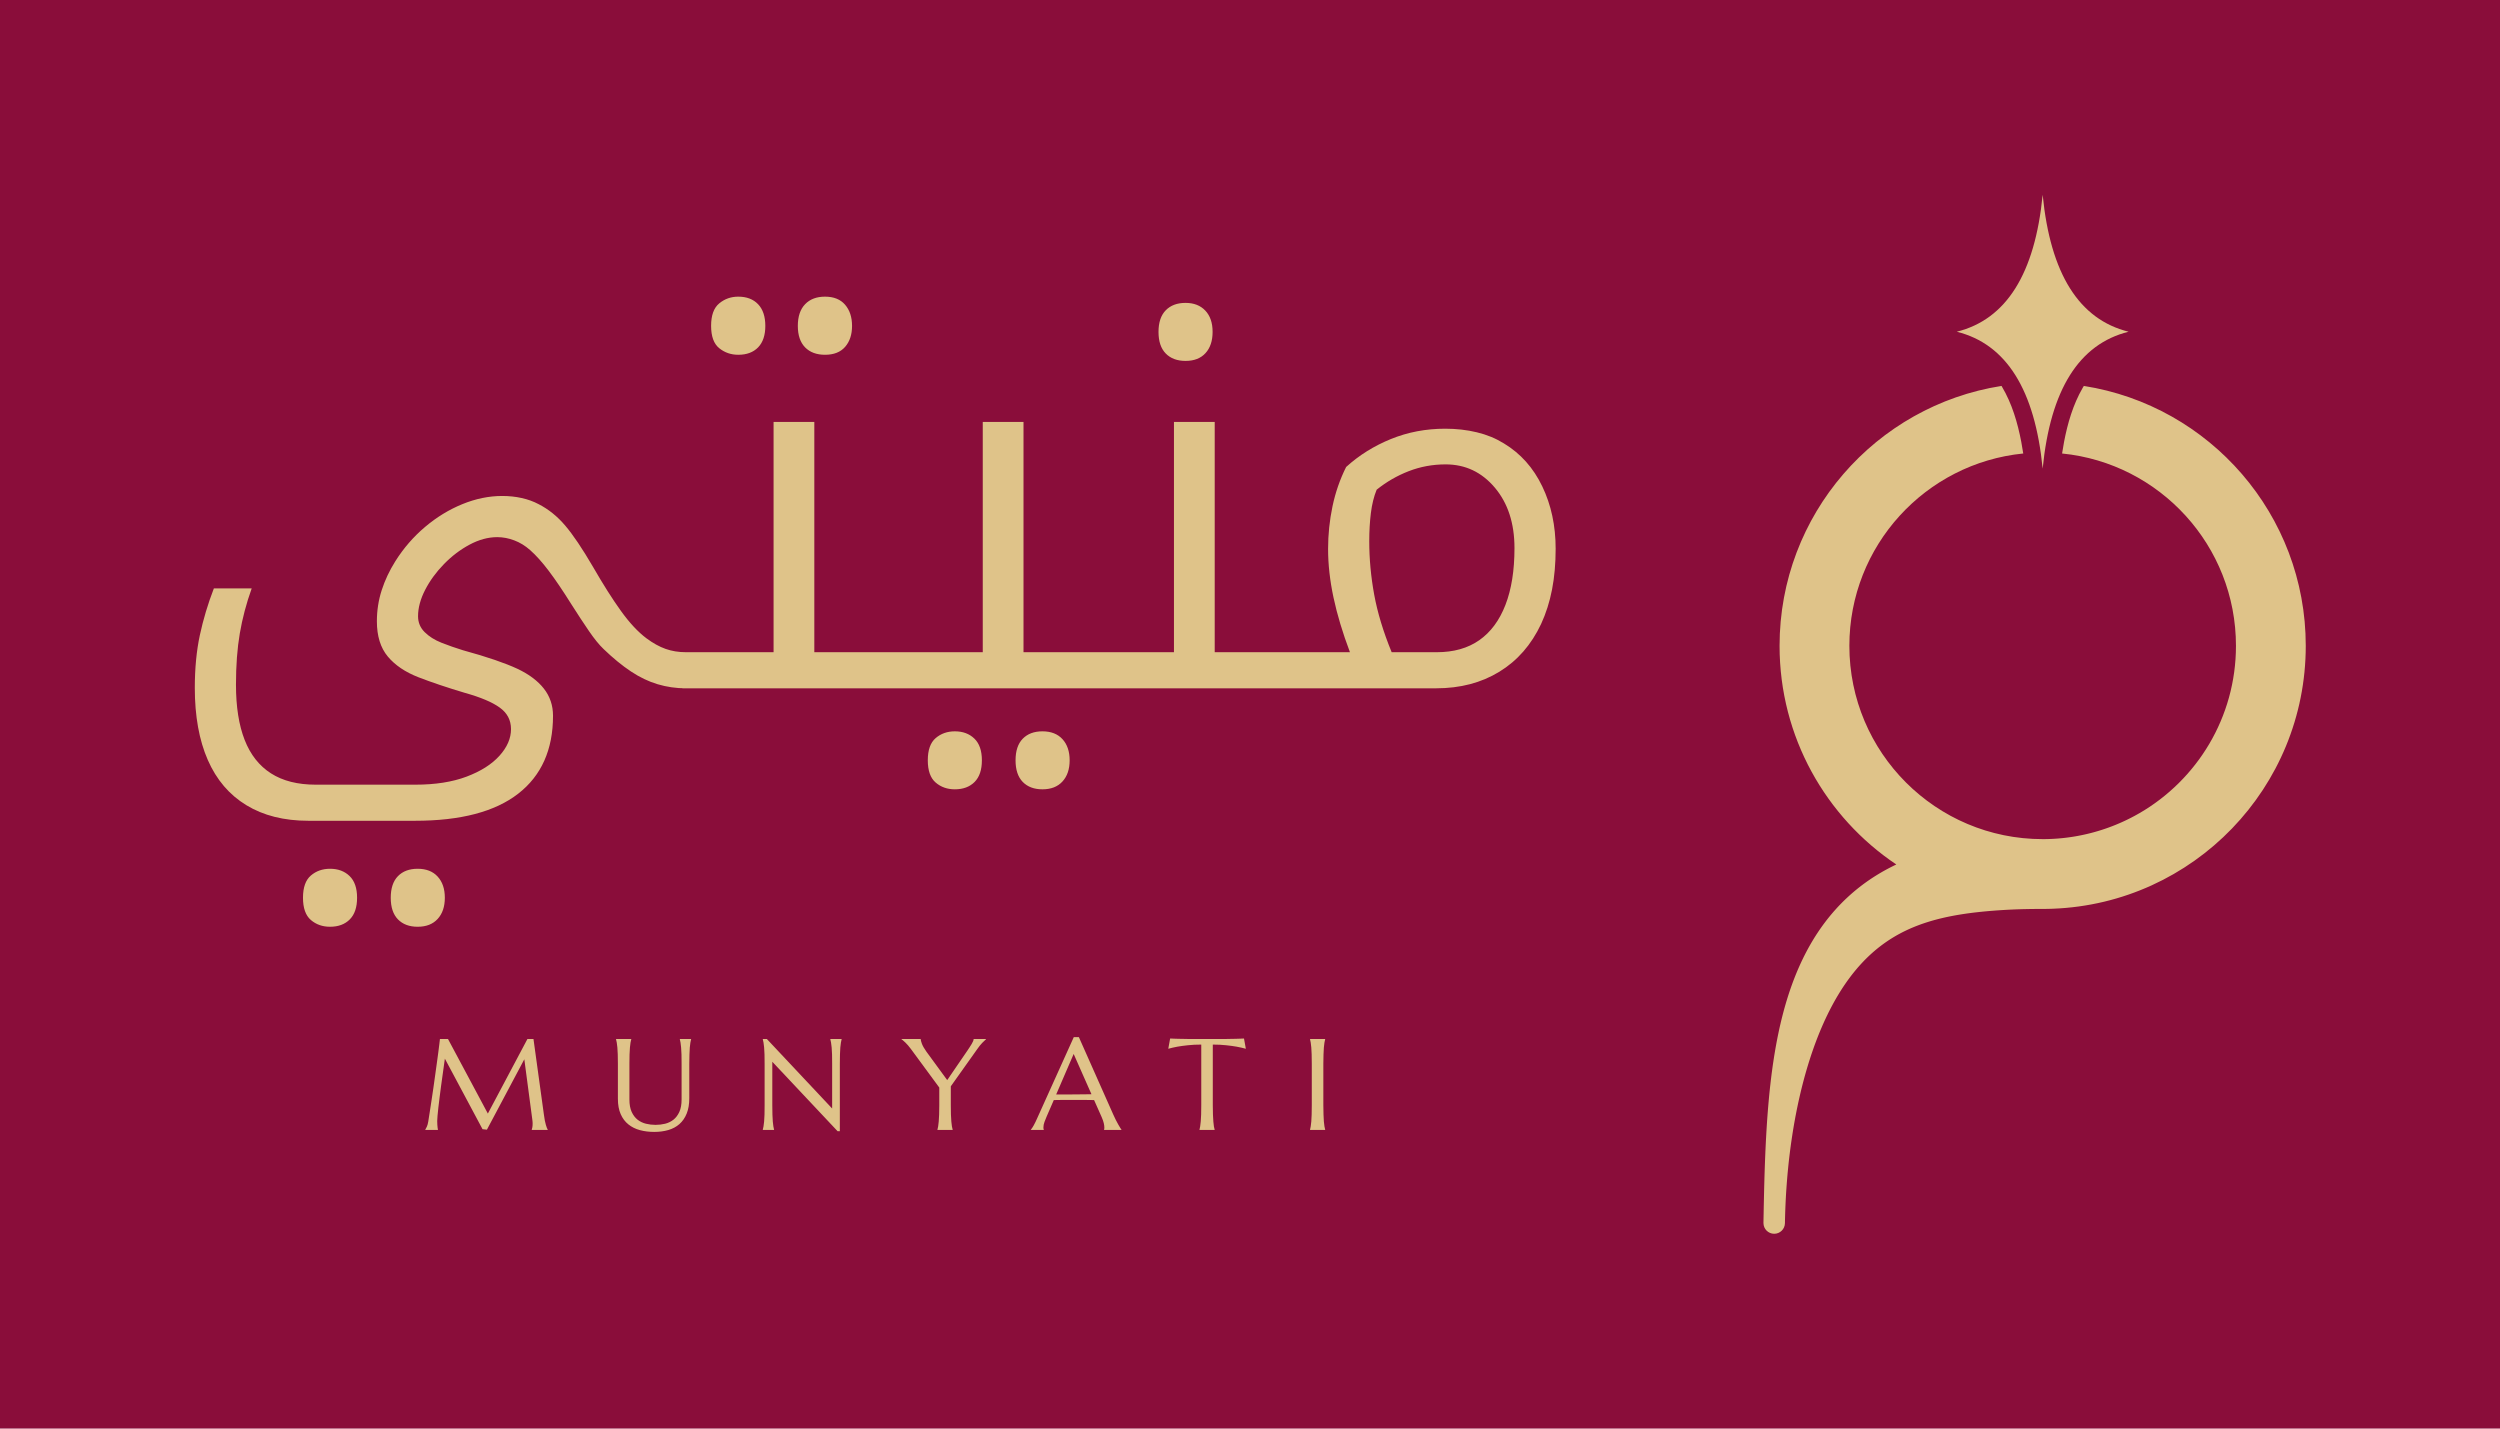
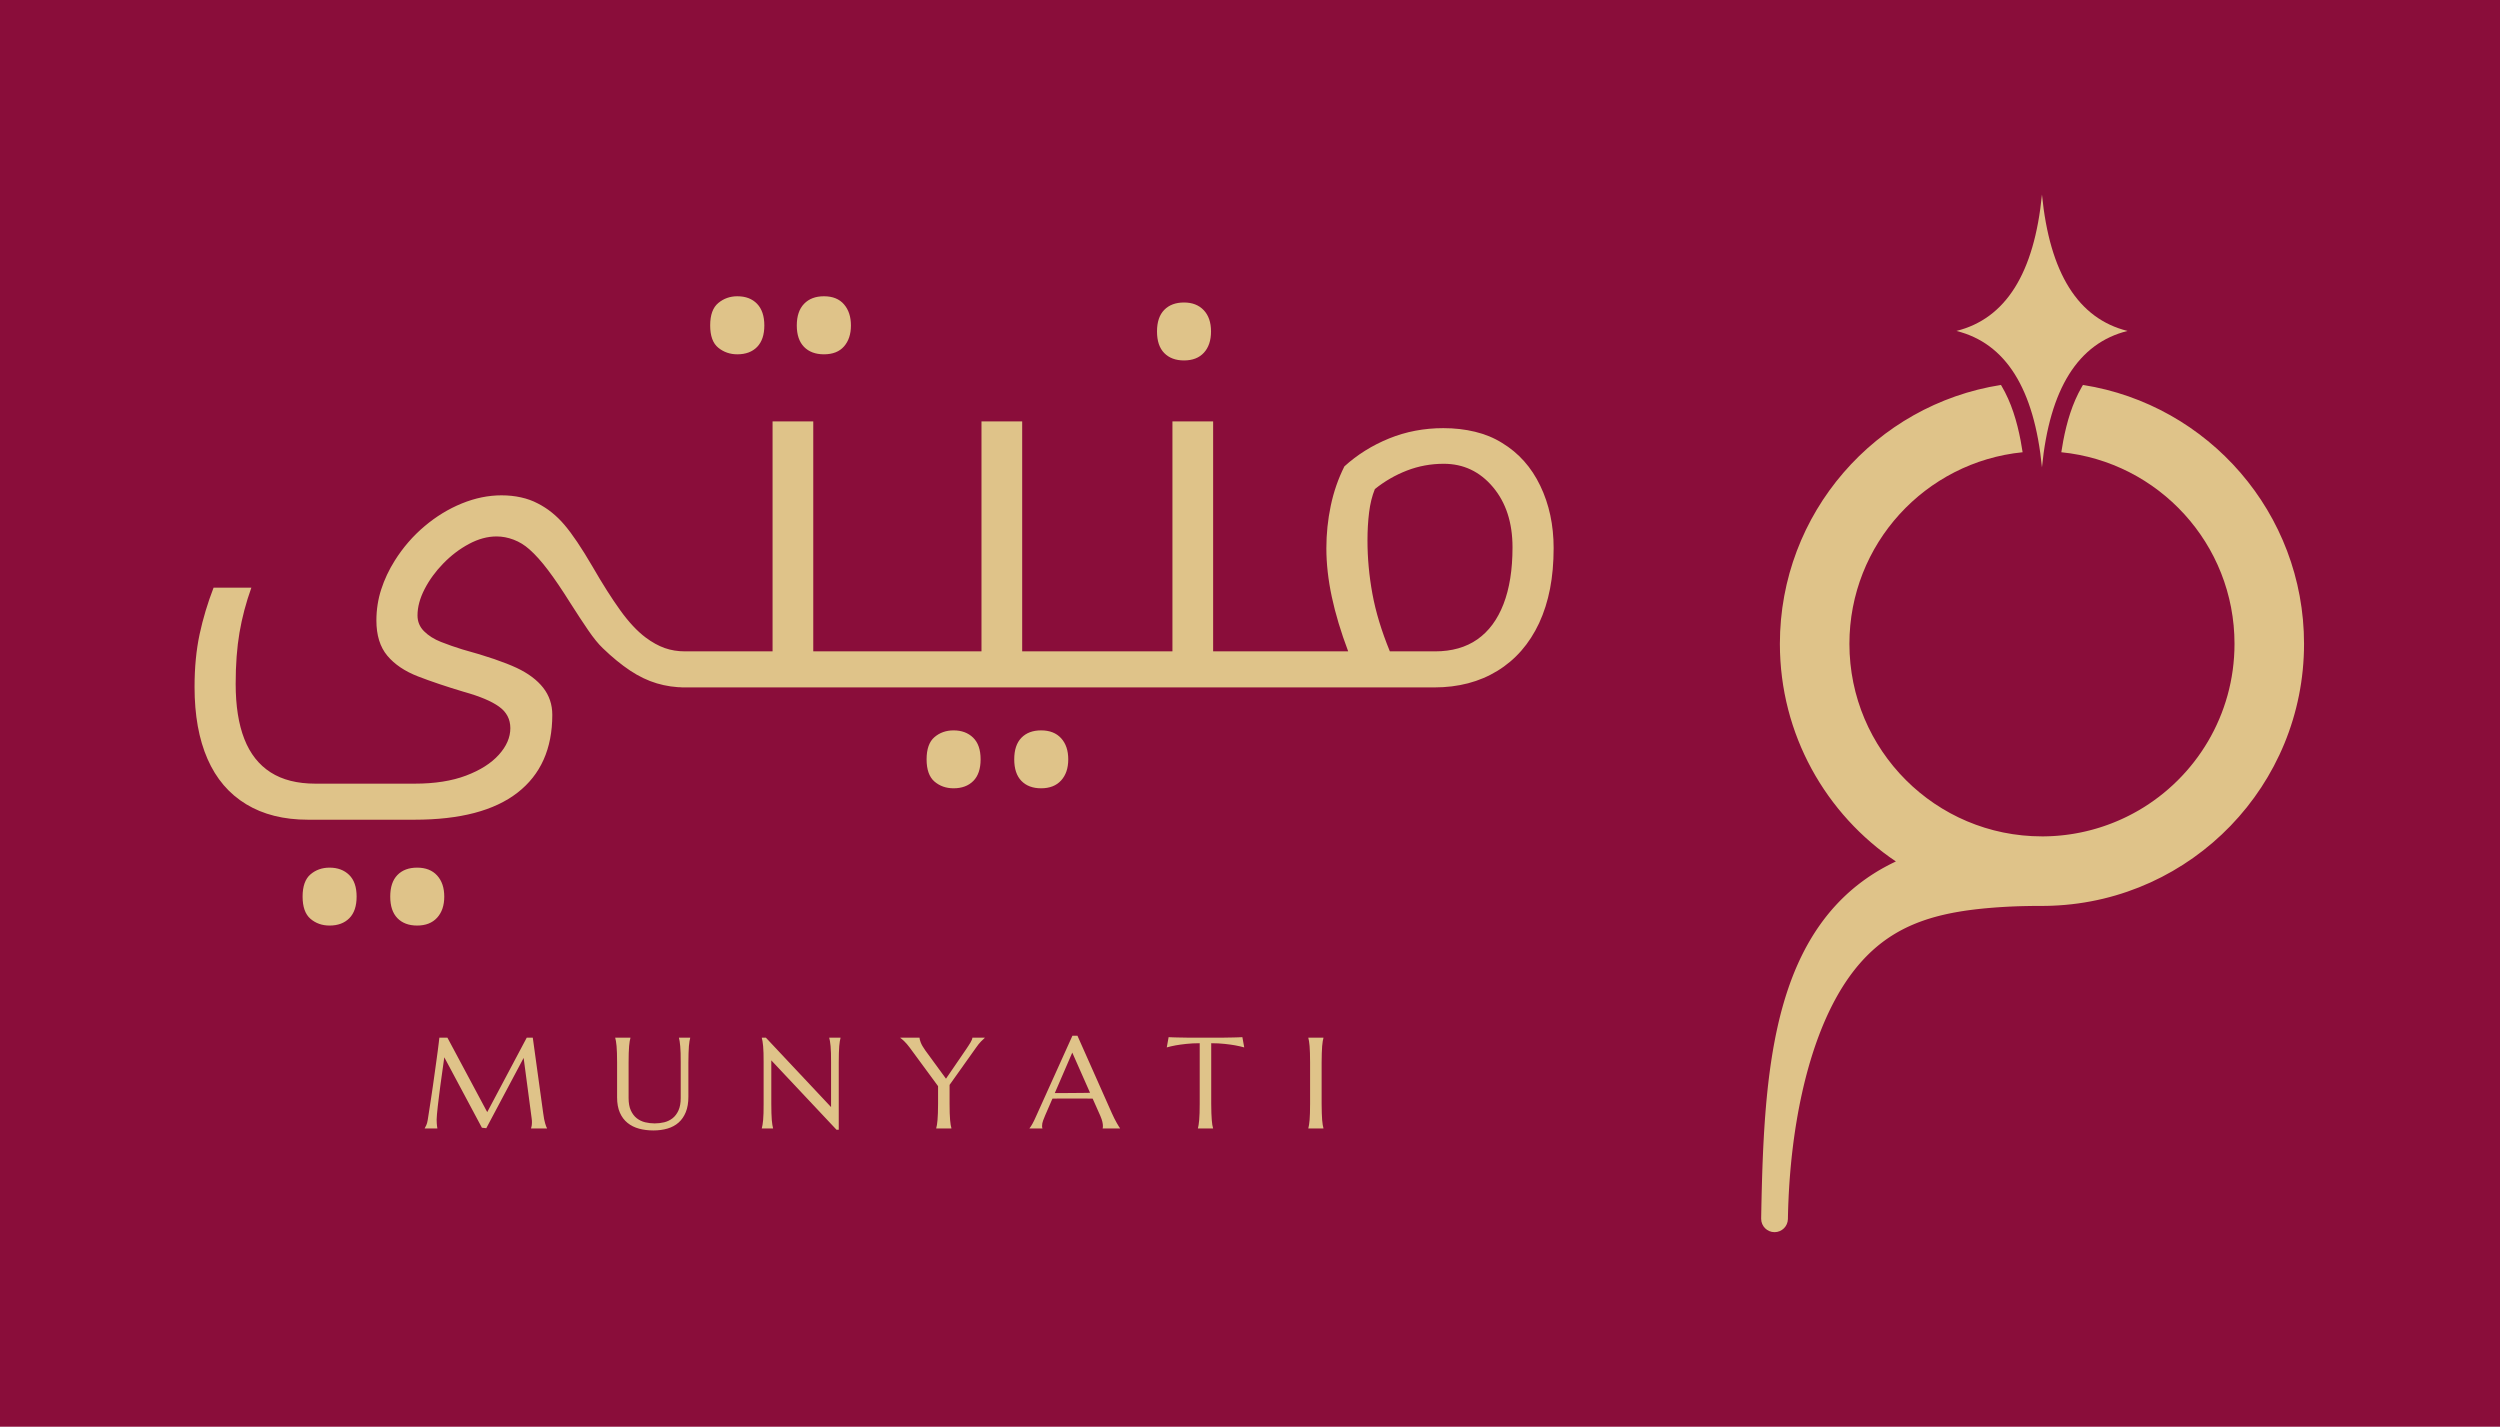
- <svg xmlns="http://www.w3.org/2000/svg" viewBox="0 0 770 440" width="770" height="440">
+ <svg xmlns="http://www.w3.org/2000/svg" viewBox="0 0 771 440" width="771" height="440">
  <rect width="100%" height="100%" fill="#8A0D3A" />
-   <path fill="#DFC389" transform="translate(393.48 10.80) scale(0.41344)" d="M766,455c0,105.702 -83.673,191.861 -188.396,195.855l-0.084,0.005l-0.206,0.006c-0.978,0.036 -1.957,0.065 -2.938,0.086l-0.276,0.008h-0.1c-0.214,0.004 -0.427,0.008 -0.641,0.012l-0.279,0.008h-0.251c-0.057,0.001 -0.114,0.002 -0.171,0.002l-0.268,0.008h-0.389c-0.139,0.001 -0.279,0.003 -0.418,0.004l-0.213,0.006h-3.49l-1.05,0.01h-1.05l-1.05,0.01l-1.04,0.01l-1.05,0.01l-1.04,0.01l-1.03,0.02l-1.04,0.02l-2.06,0.04l-1.02,0.02l-1.03,0.02l-1.02,0.03l-1.01,0.03l-1.02,0.03l-1.01,0.03l-1,0.04l-1.01,0.04l-2,0.08l-0.99,0.05l-1,0.04l-0.99,0.05l-0.98,0.06l-0.98,0.05l-1.96,0.12l-1.94,0.12l-0.97,0.07l-0.96,0.06l-1.92,0.14l-0.95,0.07l-0.95,0.08l-0.95,0.07l-0.95,0.08l-0.94,0.08l-0.93,0.08l-0.94,0.09l-0.93,0.08l-0.93,0.09l-0.92,0.09l-0.92,0.1l-0.92,0.09l-2.73,0.3l-0.9,0.1l-2.7,0.33l-0.89,0.12l-0.88,0.11l-0.89,0.12l-0.88,0.12l-0.87,0.13l-0.88,0.13l-0.87,0.13l-0.86,0.13l-0.87,0.14l-0.86,0.13l-0.85,0.15l-0.86,0.14l-0.85,0.15l-0.84,0.15l-0.85,0.15l-0.84,0.16l-0.83,0.16l-0.84,0.16l-0.83,0.17l-0.82,0.16l-0.83,0.18l-0.82,0.17l-0.81,0.18l-0.82,0.18l-0.8,0.19l-0.81,0.19l-1.6,0.38l-1.6,0.4l-0.79,0.21l-0.78,0.21l-0.79,0.21l-1.56,0.44l-0.77,0.22l-1.54,0.46l-0.77,0.24l-1.52,0.48l-0.76,0.25l-1.5,0.5l-0.75,0.26l-0.74,0.26l-0.75,0.27l-0.74,0.27l-0.73,0.28l-0.74,0.28l-0.73,0.28l-0.73,0.29l-0.72,0.29l-0.73,0.3l-1.44,0.6l-0.71,0.31l-0.71,0.32l-0.72,0.32l-0.7,0.32l-0.71,0.33l-0.7,0.34l-0.71,0.34l-0.7,0.34l-0.69,0.35l-0.7,0.35l-0.69,0.36l-2.07,1.11l-0.68,0.38l-0.69,0.39l-0.68,0.39l-0.68,0.4l-0.67,0.4l-0.68,0.41l-0.67,0.41l-0.68,0.43l-0.67,0.42l-0.66,0.43l-0.67,0.44l-0.67,0.45l-0.66,0.45l-1.32,0.92l-0.66,0.47l-1.32,0.96l-0.65,0.49l-0.65,0.5l-0.66,0.5l-0.65,0.51l-0.65,0.52l-0.64,0.53l-0.65,0.53l-0.65,0.54l-1.28,1.1l-0.65,0.57l-0.64,0.57l-0.63,0.58l-0.64,0.58l-0.64,0.6l-0.63,0.6l-0.64,0.61l-1.26,1.24l-1.26,1.28l-0.63,0.66l-0.62,0.66l-0.63,0.67l-0.62,0.68l-0.63,0.69l-0.62,0.69l-1.24,1.42l-0.61,0.73l-0.62,0.73l-0.61,0.74l-0.62,0.76l-0.61,0.76l-0.61,0.77l-0.61,0.78l-0.6,0.79l-0.61,0.81l-0.6,0.81l-0.61,0.82l-0.6,0.83l-0.6,0.84l-0.59,0.85l-1.2,1.74l-0.59,0.88l-0.59,0.89l-0.59,0.91l-0.58,0.91l-0.59,0.93l-0.58,0.93l-0.58,0.95l-0.58,0.96l-0.58,0.97l-0.58,0.98l-0.57,0.99l-0.57,1l-1.14,2.04l-1.12,2.08l-0.56,1.06l-0.56,1.07l-0.55,1.08l-0.56,1.1l-0.55,1.1l-0.54,1.12l-0.55,1.13l-0.54,1.14l-0.54,1.15l-0.54,1.16l-0.53,1.18l-1.06,2.38l-0.52,1.22l-0.53,1.22l-0.52,1.24l-0.51,1.24l-0.52,1.26l-0.51,1.28l-0.5,1.28l-0.51,1.3l-0.5,1.31l-0.49,1.32l-0.5,1.33l-0.49,1.35l-0.48,1.36l-0.48,1.37l-0.96,2.78l-0.47,1.41l-0.47,1.43l-0.46,1.43l-0.46,1.45l-0.46,1.46l-0.9,2.96l-0.44,1.5l-0.44,1.51l-0.44,1.53l-0.43,1.54l-0.43,1.55l-0.84,3.14l-0.41,1.59l-0.41,1.61l-0.41,1.62l-0.4,1.63l-0.39,1.64l-0.39,1.66l-0.38,1.67l-0.38,1.68l-0.38,1.7l-0.37,1.71l-0.72,3.46l-0.36,1.75l-0.34,1.77l-0.35,1.78l-0.33,1.79l-0.66,3.62l-0.32,1.84l-0.31,1.84l-0.31,1.86l-0.3,1.88l-0.29,1.89l-0.29,1.9l-0.28,1.91l-0.28,1.93l-0.27,1.94l-0.26,1.96l-0.26,1.97l-0.24,1.99l-0.25,1.99l-0.46,4.04l-0.22,2.04l-0.21,2.06l-0.2,2.07l-0.2,2.08l-0.19,2.1l-0.18,2.11l-0.17,2.12l-0.16,2.14l-0.16,2.15l-0.15,2.17l-0.14,2.18l-0.13,2.2l-0.12,2.21l-0.11,2.22l-0.1,2.24l-0.1,2.25l-0.08,2.27l-0.08,2.28l-0.06,2.29l-0.06,2.31l-0.04,2.33l-0.001,-0c-0.075,4.354 -3.627,7.86 -7.999,7.86c-4.418,0 -8,-3.582 -8,-8c0,-0.047 0,-0.093 0.001,-0.14l-0.001,-0l0.04,-2.36l0.04,-2.35l0.05,-2.33l0.04,-2.32l0.04,-2.31l0.05,-2.3l0.05,-2.28l0.05,-2.27l0.1,-4.5l0.05,-2.23l0.06,-2.21l0.12,-4.4l0.06,-2.17l0.07,-2.17l0.07,-2.15l0.07,-2.14l0.07,-2.13l0.16,-4.22l0.08,-2.09l0.09,-2.08l0.08,-2.06l0.1,-2.06l0.09,-2.04l0.1,-2.03l0.1,-2.02l0.22,-4l0.11,-1.98l0.12,-1.97l0.12,-1.96l0.12,-1.95l0.26,-3.86l0.28,-3.82l0.15,-1.89l0.14,-1.88l0.16,-1.87l0.32,-3.7l0.34,-3.66l0.17,-1.81l0.18,-1.81l0.19,-1.79l0.19,-1.78l0.2,-1.77l0.2,-1.76l0.2,-1.75l0.21,-1.74l0.21,-1.73l0.22,-1.72l0.46,-3.4l0.23,-1.69l0.24,-1.68l0.5,-3.32l0.25,-1.65l0.26,-1.63l0.27,-1.63l0.27,-1.62l0.56,-3.2l0.29,-1.59l0.29,-1.58l0.6,-3.12l0.31,-1.55l0.32,-1.54l0.32,-1.53l0.32,-1.52l0.33,-1.51l0.34,-1.5l0.35,-1.49l0.34,-1.49l0.36,-1.47l0.36,-1.46l0.37,-1.46l0.37,-1.45l0.76,-2.86l0.39,-1.42l0.39,-1.41l0.41,-1.4l0.4,-1.39l0.42,-1.39l0.84,-2.74l0.43,-1.35l0.44,-1.35l0.44,-1.34l0.45,-1.33l0.92,-2.64l0.94,-2.6l0.48,-1.29l0.49,-1.28l0.49,-1.27l0.5,-1.26l0.5,-1.25l0.51,-1.25l0.52,-1.24l0.52,-1.23l0.53,-1.22l0.54,-1.21l0.54,-1.2l0.55,-1.2l0.55,-1.18l0.56,-1.18l1.14,-2.34l0.58,-1.15l0.59,-1.15l0.59,-1.14l0.6,-1.13l0.6,-1.12l0.61,-1.11l0.62,-1.11l0.62,-1.09l0.63,-1.09l1.28,-2.16l1.3,-2.12l0.67,-1.05l0.66,-1.04l0.68,-1.03l1.36,-2.04l0.69,-1l0.7,-1l0.71,-1l0.71,-0.98l0.71,-0.97l0.73,-0.97l0.73,-0.96l0.73,-0.95l0.74,-0.94l0.75,-0.94l0.75,-0.92l0.76,-0.92l0.77,-0.91l1.54,-1.8l1.58,-1.76l0.79,-0.87l0.8,-0.86l0.8,-0.85l0.81,-0.84l0.82,-0.84l0.82,-0.83l0.83,-0.82l0.83,-0.81l0.84,-0.8l0.85,-0.79l0.84,-0.79l0.86,-0.78l0.86,-0.77l0.86,-0.76l0.87,-0.75l0.88,-0.75l0.88,-0.74l0.88,-0.73l0.89,-0.72l0.89,-0.71l1.8,-1.4l0.91,-0.69l0.91,-0.68l0.92,-0.67l0.92,-0.66l0.93,-0.66l0.93,-0.65l0.93,-0.63l0.94,-0.64l0.94,-0.62l1.9,-1.22l0.96,-0.6l0.95,-0.59l0.97,-0.59l0.96,-0.57l0.97,-0.57l0.97,-0.56l0.98,-0.55l1.96,-1.08l0.99,-0.53l0.99,-0.52l0.99,-0.51l1,-0.51l1,-0.5l1,-0.49l1.252,-0.595c-52.444,-35.174 -86.962,-95.003 -86.962,-162.895c0,-97.817 71.656,-178.899 165.34,-193.616c0.109,0.18 0.217,0.36 0.324,0.54c7.472,12.563 11.685,26.894 14.406,41.17c0.546,2.864 1.029,5.74 1.457,8.623c-72.733,7.259 -129.527,68.638 -129.527,143.282c0,79.529 64.471,144 144,144c0.372,0 0.744,-0.001 1.116,-0.004l0.144,-0.006h0.455c0.147,-0.002 0.293,-0.004 0.44,-0.006l0.105,-0.004l0.165,0c0.05,-0.001 0.099,-0.002 0.149,-0.003l0.187,-0.007l0.209,0c0.035,-0.001 0.07,-0.001 0.105,-0.002l0.196,-0.008l0.158,0c0.078,-0.002 0.155,-0.004 0.232,-0.006l0.36,-0.014l0.177,0c0.093,-0.003 0.186,-0.005 0.279,-0.008l0.294,-0.012l0.26,-0.01l2,-0.08l0.139,-0.005c0.055,-0.003 0.11,-0.005 0.165,-0.008l0.206,-0.016l0.455,-0.018c0.024,-0.001 0.047,-0.003 0.071,-0.004l0.223,-0.018l0.25,-0.01l0.25,-0.02l0.25,-0.01l0.5,-0.04l0.25,-0.01l0.25,-0.02l0.26,-0.02l0.5,-0.04l0.25,-0.01l0.75,-0.06l0.25,-0.03l1,-0.08l0.25,-0.03l0.5,-0.04l0.25,-0.03l0.25,-0.02l0.25,-0.03l0.25,-0.02l0.5,-0.06l0.25,-0.02l0.75,-0.09l0.25,-0.02l1.25,-0.15l0.25,-0.04l0.75,-0.09l0.24,-0.03l0.25,-0.04l0.25,-0.03l0.25,-0.04l0.25,-0.03l0.25,-0.04l0.25,-0.03l0.25,-0.04l0.25,-0.03l0.24,-0.04l0.75,-0.12l0.25,-0.03l0.25,-0.04l0.24,-0.04l1,-0.16l0.24,-0.05l0.75,-0.12l0.25,-0.05l0.24,-0.04l0.25,-0.05l0.25,-0.04l0.24,-0.05l0.25,-0.04l0.25,-0.05l0.25,-0.04l0.24,-0.05l0.5,-0.1l0.24,-0.04l0.5,-0.1l0.24,-0.05l0.5,-0.1l0.24,-0.05l0.25,-0.05l0.24,-0.05l0.25,-0.06l0.25,-0.05l0.24,-0.05l0.25,-0.06l0.24,-0.05l0.25,-0.05l0.24,-0.06l0.25,-0.05l0.24,-0.06l0.25,-0.05l0.24,-0.06l0.25,-0.06l0.24,-0.05l0.25,-0.06l0.24,-0.06l0.25,-0.06l0.48,-0.12l0.25,-0.06l0.24,-0.06l0.25,-0.06l0.48,-0.12l0.25,-0.06l0.24,-0.06l0.24,-0.07l0.25,-0.06l0.24,-0.06l0.24,-0.07l0.25,-0.06l0.24,-0.07l0.24,-0.06l0.25,-0.07l0.24,-0.06l0.48,-0.14l0.24,-0.06l0.25,-0.07l1.2,-0.35l0.25,-0.07l0.96,-0.28l0.24,-0.08l0.48,-0.14l0.24,-0.08l0.48,-0.14l0.24,-0.08l0.24,-0.07l0.48,-0.16l0.24,-0.07l0.72,-0.24l0.24,-0.07l0.23,-0.08l1.2,-0.4l0.23,-0.08l0.24,-0.09l0.48,-0.16l0.23,-0.08l0.24,-0.09l0.48,-0.16l0.23,-0.09l0.24,-0.08l0.23,-0.09l0.24,-0.08l0.24,-0.09l0.23,-0.09l0.24,-0.08l0.23,-0.09l0.48,-0.18l0.23,-0.09l0.24,-0.09l0.23,-0.08l0.23,-0.09l0.24,-0.09l0.23,-0.1l0.24,-0.09l0.23,-0.09l0.24,-0.09l0.46,-0.18l0.24,-0.1l0.23,-0.09l0.23,-0.1l0.24,-0.09l0.23,-0.09l0.46,-0.2l0.24,-0.09l0.23,-0.1l0.23,-0.09l0.46,-0.2l0.24,-0.1l0.23,-0.1l0.23,-0.09l1.15,-0.5l0.23,-0.11l0.92,-0.4l0.23,-0.11l0.23,-0.1l0.23,-0.11l0.22,-0.1l0.23,-0.1l0.46,-0.22l0.23,-0.1l0.22,-0.11l0.23,-0.1l0.46,-0.22l0.22,-0.11l0.23,-0.11l0.23,-0.1l0.22,-0.11l0.46,-0.22l0.22,-0.11l0.23,-0.11l0.22,-0.12l0.23,-0.11l0.22,-0.11l0.23,-0.11l0.22,-0.11l0.23,-0.12l0.22,-0.11l0.22,-0.12l0.23,-0.11l0.22,-0.11l0.23,-0.12l0.22,-0.11l0.44,-0.24l0.23,-0.11l0.66,-0.36l0.23,-0.11l1.98,-1.08l0.22,-0.13l0.44,-0.24l0.22,-0.13l0.44,-0.24l0.22,-0.13l0.21,-0.12l0.22,-0.13l0.23,-0.13l0.013,0.022c43.029,-24.902 71.977,-71.431 71.977,-124.722c0,-74.644 -56.794,-136.023 -129.527,-143.282c0.428,-2.884 0.912,-5.759 1.457,-8.623c2.653,-13.921 6.726,-27.868 13.842,-40.208c0.291,-0.504 0.587,-1.005 0.889,-1.502c93.683,14.718 165.339,95.799 165.339,193.616zM570,119c5.76,58.82 27.093,92.82 64,102c-36.907,9.18 -58.24,43.18 -64,102c-5.76,-58.82 -27.093,-92.82 -64,-102c36.907,-9.18 58.24,-43.18 64,-102z" />
+   <path fill="#DFC389" transform="translate(394.69 10.93) scale(0.41237)" d="M766,455c0,105.702 -83.673,191.861 -188.396,195.855l-0.084,0.005l-0.206,0.006c-0.978,0.036 -1.957,0.065 -2.938,0.086l-0.276,0.008h-0.1c-0.214,0.004 -0.427,0.008 -0.641,0.012l-0.279,0.008h-0.251c-0.057,0.001 -0.114,0.002 -0.171,0.002l-0.268,0.008h-0.389c-0.139,0.001 -0.279,0.003 -0.418,0.004l-0.213,0.006h-3.49l-1.05,0.01h-1.05l-1.05,0.01l-1.04,0.01l-1.05,0.01l-1.04,0.01l-1.03,0.02l-1.04,0.02l-2.06,0.04l-1.02,0.02l-1.03,0.02l-1.02,0.03l-1.01,0.03l-1.02,0.03l-1.01,0.03l-1,0.04l-1.01,0.04l-2,0.08l-0.99,0.05l-1,0.04l-0.99,0.05l-0.98,0.06l-0.98,0.05l-1.96,0.12l-1.94,0.12l-0.97,0.07l-0.96,0.06l-1.92,0.14l-0.95,0.08l-0.95,0.07l-1.9,0.16l-0.94,0.08l-0.93,0.08l-0.94,0.09l-0.93,0.08l-0.92,0.09l-0.93,0.1l-0.92,0.09l-0.92,0.1l-2.73,0.3l-2.7,0.33l-0.89,0.11l-1.78,0.24l-1.76,0.24l-0.88,0.13l-0.87,0.13l-0.87,0.14l-0.87,0.13l-1.72,0.28l-0.85,0.15l-0.85,0.14l-0.85,0.15l-0.85,0.16l-0.84,0.15l-0.84,0.16l-0.83,0.17l-0.84,0.16l-0.83,0.17l-0.82,0.17l-1.64,0.36l-0.81,0.18l-0.82,0.19l-0.8,0.19l-0.81,0.19l-0.8,0.19l-0.8,0.2l-0.79,0.21l-0.8,0.2l-0.78,0.21l-0.79,0.22l-0.78,0.21l-0.78,0.22l-0.78,0.23l-0.77,0.22l-0.77,0.24l-0.76,0.23l-0.77,0.24l-0.76,0.24l-0.75,0.25l-0.76,0.25l-0.75,0.26l-0.74,0.26l-0.75,0.26l-2.22,0.81l-0.73,0.28l-1.46,0.58l-1.44,0.58l-0.72,0.31l-0.72,0.3l-0.71,0.31l-0.72,0.32l-0.7,0.32l-0.71,0.32l-0.71,0.33l-0.7,0.33l-0.7,0.34l-0.69,0.34l-0.7,0.35l-0.69,0.36l-0.69,0.35l-0.69,0.37l-0.68,0.37l-0.69,0.37l-1.36,0.76l-0.67,0.39l-0.68,0.4l-0.67,0.4l-1.34,0.82l-0.67,0.42l-0.66,0.42l-0.67,0.43l-1.32,0.88l-0.66,0.45l-0.65,0.45l-0.66,0.46l-1.3,0.94l-0.66,0.48l-0.64,0.49l-0.65,0.49l-0.65,0.5l-1.28,1.02l-0.64,0.52l-0.64,0.53l-1.28,1.08l-0.63,0.55l-0.64,0.56l-0.63,0.56l-1.89,1.74l-0.63,0.6l-0.62,0.61l-0.63,0.61l-0.62,0.62l-0.62,0.63l-0.63,0.63l-0.61,0.65l-0.62,0.65l-0.62,0.67l-0.61,0.67l-0.62,0.68l-0.61,0.69l-1.22,1.4l-1.22,1.44l-0.6,0.74l-0.61,0.74l-1.2,1.52l-0.6,0.77l-0.6,0.78l-0.59,0.79l-0.6,0.81l-0.59,0.81l-0.59,0.82l-0.59,0.83l-0.59,0.84l-0.58,0.85l-0.59,0.87l-0.58,0.87l-0.58,0.88l-0.58,0.89l-0.58,0.91l-0.57,0.91l-0.58,0.93l-0.57,0.93l-0.57,0.95l-0.57,0.96l-0.56,0.96l-0.56,0.98l-0.56,0.99l-0.56,1l-0.56,1.02l-0.55,1.02l-0.56,1.03l-0.54,1.05l-0.55,1.06l-0.55,1.07l-0.54,1.08l-0.54,1.09l-0.54,1.1l-1.06,2.24l-0.53,1.14l-0.53,1.15l-0.52,1.16l-1.04,2.36l-0.51,1.2l-0.52,1.21l-0.5,1.22l-0.51,1.23l-0.5,1.25l-0.5,1.26l-0.5,1.27l-0.49,1.28l-0.49,1.29l-0.49,1.31l-0.48,1.32l-0.48,1.33l-0.48,1.34l-0.47,1.36l-0.47,1.37l-0.47,1.38l-0.46,1.39l-0.46,1.41l-0.45,1.42l-0.45,1.43l-0.45,1.45l-0.44,1.46l-0.44,1.47l-0.44,1.48l-0.43,1.5l-0.42,1.5l-0.43,1.53l-0.41,1.53l-0.42,1.55l-0.41,1.56l-0.4,1.57l-0.4,1.59l-0.4,1.6l-0.39,1.62l-0.38,1.62l-0.39,1.64l-0.37,1.65l-0.37,1.67l-0.37,1.68l-0.36,1.69l-0.36,1.71l-0.35,1.72l-0.35,1.73l-0.34,1.75l-0.34,1.76l-0.33,1.77l-0.32,1.79l-0.32,1.8l-0.31,1.82l-0.31,1.83l-0.3,1.84l-0.3,1.85l-0.29,1.87l-0.28,1.88l-0.28,1.9l-0.27,1.91l-0.27,1.93l-0.26,1.93l-0.25,1.96l-0.24,1.96l-0.24,1.98l-0.23,1.99l-0.23,2.01l-0.22,2.02l-0.21,2.04l-0.2,2.05l-0.2,2.06l-0.19,2.08l-0.18,2.09l-0.17,2.11l-0.17,2.12l-0.16,2.13l-0.15,2.15l-0.14,2.16l-0.13,2.18l-0.13,2.19l-0.12,2.2l-0.1,2.22l-0.1,2.23l-0.1,2.25l-0.08,2.26l-0.07,2.28l-0.06,2.29l-0.06,2.3l-0.04,2.33l-0.002,-0c-0.096,5.44 -4.536,9.82 -9.998,9.82c-5.523,0 -10,-4.477 -10,-10c0,-0.06 0.001,-0.12 0.002,-0.18l-0.002,-0l0.04,-2.36l0.04,-2.35l0.05,-2.34l0.04,-2.33l0.05,-2.31l0.05,-2.3l0.05,-2.29l0.05,-2.27l0.06,-2.26l0.06,-2.25l0.12,-4.46l0.06,-2.2l0.07,-2.2l0.07,-2.18l0.07,-2.17l0.08,-2.16l0.07,-2.15l0.09,-2.13l0.08,-2.12l0.09,-2.11l0.18,-4.18l0.1,-2.07l0.1,-2.06l0.22,-4.08l0.11,-2.02l0.11,-2.01l0.12,-2l0.13,-1.99l0.26,-3.94l0.13,-1.95l0.14,-1.94l0.15,-1.93l0.15,-1.92l0.15,-1.91l0.32,-3.78l0.16,-1.87l0.17,-1.86l0.18,-1.85l0.18,-1.84l0.18,-1.83l0.19,-1.82l0.19,-1.81l0.2,-1.79l0.21,-1.79l0.2,-1.77l0.22,-1.77l0.21,-1.75l0.23,-1.75l0.23,-1.73l0.23,-1.72l0.24,-1.71l0.24,-1.7l0.25,-1.69l0.25,-1.68l0.26,-1.68l0.26,-1.66l0.27,-1.65l0.28,-1.64l0.27,-1.63l0.29,-1.62l0.29,-1.61l0.3,-1.6l0.3,-1.59l0.3,-1.58l0.31,-1.57l0.32,-1.56l0.33,-1.55l0.32,-1.54l0.34,-1.54l0.34,-1.52l0.34,-1.51l0.35,-1.51l0.72,-2.98l0.74,-2.94l0.38,-1.46l0.39,-1.45l0.39,-1.44l0.4,-1.43l0.4,-1.42l0.41,-1.41l0.41,-1.4l0.42,-1.4l0.86,-2.76l0.44,-1.37l0.44,-1.35l0.45,-1.35l0.46,-1.35l0.46,-1.33l0.94,-2.64l0.48,-1.3l0.49,-1.3l0.49,-1.29l0.5,-1.28l0.5,-1.27l0.52,-1.27l0.51,-1.25l0.52,-1.25l0.53,-1.23l0.54,-1.23l0.54,-1.22l0.55,-1.22l0.55,-1.2l0.56,-1.2l0.57,-1.19l0.57,-1.17l0.58,-1.18l0.58,-1.16l0.59,-1.15l0.6,-1.15l0.6,-1.14l0.61,-1.13l0.62,-1.12l0.62,-1.11l0.63,-1.11l0.63,-1.09l0.64,-1.09l0.65,-1.08l0.65,-1.07l0.66,-1.07l1.34,-2.1l0.68,-1.04l0.68,-1.03l0.69,-1.02l0.7,-1.02l0.7,-1l0.71,-1l0.71,-0.99l0.72,-0.98l0.73,-0.98l0.73,-0.96l0.74,-0.96l0.74,-0.95l0.75,-0.94l0.76,-0.93l0.76,-0.92l0.77,-0.92l0.77,-0.91l0.78,-0.9l0.79,-0.89l0.79,-0.88l1.6,-1.74l0.81,-0.86l0.81,-0.85l0.82,-0.84l0.82,-0.83l0.83,-0.83l1.68,-1.62l0.84,-0.8l0.85,-0.79l0.86,-0.79l0.86,-0.77l0.87,-0.77l0.87,-0.76l0.88,-0.75l0.88,-0.74l0.88,-0.73l0.89,-0.73l1.8,-1.42l0.91,-0.7l0.9,-0.7l1.84,-1.36l0.92,-0.66l0.93,-0.66l1.86,-1.3l0.94,-0.63l0.95,-0.63l0.94,-0.62l0.96,-0.61l0.95,-0.6l0.96,-0.6l0.96,-0.59l0.97,-0.58l0.97,-0.57l0.98,-0.56l0.97,-0.56l0.98,-0.54l1.98,-1.08l1.98,-1.04l1,-0.51l1,-0.5l1,-0.49l1.01,-0.49l1.01,-0.48l0.116,-0.054c-52.328,-35.193 -86.756,-94.954 -86.756,-162.756c0,-97.817 71.656,-178.899 165.34,-193.616c0.109,0.18 0.217,0.36 0.324,0.54c7.472,12.563 11.685,26.894 14.406,41.17c0.546,2.864 1.029,5.74 1.457,8.623c-72.733,7.259 -129.527,68.638 -129.527,143.282c0,79.529 64.471,144 144,144c0.372,0 0.744,-0.001 1.116,-0.004l0.144,-0.006h0.455c0.147,-0.002 0.293,-0.004 0.44,-0.006l0.105,-0.004l0.165,0c0.05,-0.001 0.099,-0.002 0.149,-0.003l0.187,-0.007l0.209,0c0.035,-0.001 0.07,-0.001 0.105,-0.002l0.196,-0.008l0.158,0c0.078,-0.002 0.155,-0.004 0.232,-0.006l0.36,-0.014l0.177,0c0.093,-0.003 0.186,-0.005 0.279,-0.008l0.294,-0.012l0.26,-0.01l2,-0.08l0.139,-0.005c0.055,-0.003 0.11,-0.005 0.165,-0.008l0.206,-0.016l0.455,-0.018c0.024,-0.001 0.047,-0.003 0.071,-0.004l0.223,-0.018l0.25,-0.01l0.25,-0.02l0.25,-0.01l0.5,-0.04l0.25,-0.01l0.25,-0.02l0.26,-0.02l0.5,-0.04l0.25,-0.01l0.75,-0.06l0.25,-0.03l1,-0.08l0.25,-0.03l0.5,-0.04l0.25,-0.03l0.25,-0.02l0.25,-0.03l0.25,-0.02l0.5,-0.06l0.25,-0.02l0.75,-0.09l0.25,-0.02l1.25,-0.15l0.25,-0.04l0.75,-0.09l0.24,-0.03l0.25,-0.04l0.25,-0.03l0.25,-0.04l0.25,-0.03l0.25,-0.04l0.25,-0.03l0.25,-0.04l0.25,-0.03l0.24,-0.04l0.75,-0.12l0.25,-0.03l0.25,-0.04l0.24,-0.04l1,-0.16l0.24,-0.05l0.75,-0.12l0.25,-0.05l0.24,-0.04l0.25,-0.05l0.25,-0.04l0.24,-0.05l0.25,-0.04l0.25,-0.05l0.25,-0.04l0.24,-0.05l0.5,-0.1l0.24,-0.04l0.5,-0.1l0.24,-0.05l0.5,-0.1l0.24,-0.05l0.25,-0.05l0.24,-0.05l0.25,-0.06l0.25,-0.05l0.24,-0.05l0.25,-0.06l0.24,-0.05l0.25,-0.05l0.24,-0.06l0.25,-0.05l0.24,-0.06l0.25,-0.05l0.24,-0.06l0.25,-0.06l0.24,-0.05l0.25,-0.06l0.24,-0.06l0.25,-0.06l0.48,-0.12l0.25,-0.06l0.24,-0.06l0.25,-0.06l0.48,-0.12l0.25,-0.06l0.24,-0.06l0.24,-0.07l0.25,-0.06l0.24,-0.06l0.24,-0.07l0.25,-0.06l0.24,-0.07l0.24,-0.06l0.25,-0.07l0.24,-0.06l0.48,-0.14l0.24,-0.06l0.25,-0.07l1.2,-0.35l0.25,-0.07l0.96,-0.28l0.24,-0.08l0.48,-0.14l0.24,-0.08l0.48,-0.14l0.24,-0.08l0.24,-0.07l0.48,-0.16l0.24,-0.07l0.72,-0.24l0.24,-0.07l0.23,-0.08l1.2,-0.4l0.23,-0.08l0.24,-0.09l0.48,-0.16l0.23,-0.08l0.24,-0.09l0.48,-0.16l0.23,-0.09l0.24,-0.08l0.23,-0.09l0.24,-0.08l0.24,-0.09l0.23,-0.09l0.24,-0.08l0.23,-0.09l0.48,-0.18l0.23,-0.09l0.24,-0.09l0.23,-0.08l0.23,-0.09l0.24,-0.09l0.23,-0.1l0.24,-0.09l0.23,-0.09l0.24,-0.09l0.46,-0.18l0.24,-0.1l0.23,-0.09l0.23,-0.1l0.24,-0.09l0.23,-0.09l0.46,-0.2l0.24,-0.09l0.23,-0.1l0.23,-0.09l0.46,-0.2l0.24,-0.1l0.23,-0.1l0.23,-0.09l1.15,-0.5l0.23,-0.11l0.92,-0.4l0.23,-0.11l0.23,-0.1l0.23,-0.11l0.22,-0.1l0.23,-0.1l0.46,-0.22l0.23,-0.1l0.22,-0.11l0.23,-0.1l0.46,-0.22l0.22,-0.11l0.23,-0.11l0.23,-0.1l0.22,-0.11l0.46,-0.22l0.22,-0.11l0.23,-0.11l0.22,-0.12l0.23,-0.11l0.22,-0.11l0.23,-0.11l0.22,-0.11l0.23,-0.12l0.22,-0.11l0.22,-0.12l0.23,-0.11l0.22,-0.11l0.23,-0.12l0.22,-0.11l0.44,-0.24l0.23,-0.11l0.66,-0.36l0.23,-0.11l1.98,-1.08l0.22,-0.13l0.44,-0.24l0.22,-0.13l0.44,-0.24l0.22,-0.13l0.21,-0.12l0.22,-0.13l0.23,-0.13l0.013,0.022c43.029,-24.902 71.977,-71.431 71.977,-124.722c0,-74.644 -56.794,-136.023 -129.527,-143.282c0.428,-2.884 0.912,-5.759 1.457,-8.623c2.653,-13.921 6.726,-27.868 13.842,-40.208c0.291,-0.504 0.587,-1.005 0.889,-1.502c93.683,14.718 165.339,95.799 165.339,193.616zM570,119c5.76,58.82 27.093,92.82 64,102c-36.907,9.18 -58.24,43.18 -64,102c-5.76,-58.82 -27.093,-92.82 -64,-102c36.907,-9.18 58.24,-43.18 64,-102z" />
  <path fill="#DFC389" transform="translate(48.99 212.00)" d="M52.66 73.44Q49.19 73.44 46.76 71.36Q44.33 69.27 44.33 64.51Q44.33 59.74 46.76 57.66Q49.19 55.58 52.66 55.58Q56.37 55.58 58.68 57.82Q60.99 60.06 60.99 64.51Q60.99 68.92 58.74 71.18Q56.49 73.44 52.66 73.44ZM79.65 73.44Q75.79 73.44 73.57 71.16Q71.36 68.88 71.36 64.51Q71.36 60.13 73.57 57.86Q75.79 55.58 79.65 55.58Q83.61 55.58 85.81 57.99Q88.02 60.40 88.02 64.51Q88.02 68.62 85.81 71.03Q83.61 73.44 79.65 73.44ZM46.01 40.80Q34.76 40.80 26.89 36.00Q19.01 31.21 15.01 22.07Q11.01 12.93 11.01 -0.13Q11.01 -9.13 12.57 -16.41Q14.14 -23.69 16.88 -30.77L28.53 -30.77Q26.05 -23.83 24.87 -16.92Q23.69 -10.00 23.69 -1.11Q23.69 9.06 26.36 15.89Q29.03 22.72 34.48 26.20Q39.92 29.68 48.25 29.68L78.92 29.68Q88.15 29.68 94.72 27.20Q101.29 24.72 104.84 20.78Q108.40 16.84 108.40 12.56Q108.40 8.43 104.92 5.93Q101.44 3.42 94.15 1.39Q86.02 -1.04 79.91 -3.40Q73.81 -5.77 70.45 -9.79Q67.09 -13.82 67.09 -20.63Q67.09 -25.64 68.58 -30.24Q70.07 -34.84 72.76 -39.12Q76.59 -45.20 81.94 -49.71Q87.28 -54.22 93.43 -56.73Q99.59 -59.24 105.67 -59.24Q108.83 -59.24 111.68 -58.61Q114.53 -57.98 116.90 -56.72Q121.44 -54.41 125.07 -50.15Q128.70 -45.90 133.69 -37.35Q138.37 -29.23 142.30 -23.78Q146.22 -18.33 150.12 -15.40Q153.11 -13.17 156.01 -12.14Q158.90 -11.12 162.25 -11.12L163.10 -11.12Q163.95 -11.12 163.95 -10.44L163.95 -0.85Q163.95 0.00 163.10 0.00L162.25 0.00Q157.77 0.00 153.58 -1.25Q149.40 -2.49 145.33 -5.20Q141.27 -7.90 136.91 -12.10Q134.87 -14.04 132.40 -17.65Q129.93 -21.26 126.81 -26.17Q123.09 -32.11 120.05 -36.14Q117.02 -40.16 114.29 -42.57Q112.04 -44.57 109.42 -45.56Q106.80 -46.56 104.15 -46.56Q99.95 -46.56 95.64 -44.25Q91.34 -41.95 87.74 -38.25Q84.14 -34.56 81.95 -30.31Q79.77 -26.07 79.77 -22.20Q79.77 -19.34 81.79 -17.32Q83.82 -15.29 87.03 -14.02Q90.24 -12.76 93.55 -11.74Q99.33 -10.15 103.44 -8.74Q107.55 -7.33 110.38 -6.01Q115.71 -3.49 118.53 0.10Q121.34 3.70 121.34 8.45Q121.34 24.13 110.61 32.46Q99.89 40.80 78.84 40.80L46.01 40.80ZM178.40 -102.73Q175.04 -102.73 172.54 -104.75Q170.03 -106.77 170.03 -111.64Q170.03 -116.50 172.54 -118.56Q175.04 -120.63 178.40 -120.63Q182.27 -120.63 184.50 -118.30Q186.73 -115.97 186.73 -111.62Q186.73 -107.32 184.52 -105.02Q182.30 -102.73 178.40 -102.73ZM205.12 -102.73Q201.21 -102.73 198.97 -105.02Q196.74 -107.32 196.74 -111.62Q196.74 -115.97 198.98 -118.30Q201.22 -120.63 205.11 -120.63Q209.15 -120.63 211.29 -118.15Q213.44 -115.67 213.44 -111.62Q213.44 -107.62 211.31 -105.17Q209.18 -102.73 205.12 -102.73ZM161.33 0.00Q160.48 0.00 160.48 -0.85L160.48 -10.44Q160.48 -11.12 161.34 -11.12L189.27 -11.12L189.27 -82.05L201.82 -82.05L201.82 -11.13L227.40 -11.13Q228.25 -11.13 228.25 -10.44L228.25 -0.85Q228.25 0.00 227.40 0.00L161.33 0.00ZM245.10 31.11Q241.63 31.11 239.20 29.03Q236.77 26.94 236.77 22.18Q236.77 17.41 239.20 15.33Q241.63 13.25 245.10 13.25Q248.81 13.25 251.12 15.49Q253.43 17.73 253.43 22.18Q253.43 26.59 251.18 28.85Q248.93 31.11 245.10 31.11ZM272.09 31.11Q268.23 31.11 266.01 28.83Q263.80 26.55 263.80 22.18Q263.80 17.80 266.01 15.53Q268.23 13.25 272.09 13.25Q276.05 13.25 278.25 15.66Q280.46 18.07 280.46 22.18Q280.46 26.29 278.25 28.70Q276.05 31.11 272.09 31.11ZM225.76 0.00Q224.91 0.00 224.91 -0.85L224.91 -10.44Q224.91 -11.12 225.77 -11.12L253.70 -11.12L253.70 -82.05L266.25 -82.05L266.25 -11.13L291.83 -11.13Q292.68 -11.13 292.68 -10.44L292.68 -0.85Q292.68 0.00 291.83 0.00L225.76 0.00ZM316.16 -100.84Q312.29 -100.84 310.06 -103.12Q307.83 -105.40 307.83 -109.77Q307.83 -114.15 310.06 -116.43Q312.29 -118.71 316.16 -118.71Q320.00 -118.71 322.24 -116.34Q324.49 -113.97 324.49 -109.79Q324.49 -105.62 322.30 -103.23Q320.12 -100.84 316.16 -100.84ZM290.19 0.00Q289.34 0.00 289.34 -0.85L289.34 -10.44Q289.34 -11.13 290.19 -11.13L312.59 -11.13L312.59 -82.05L325.14 -82.05L325.14 -11.12L346.97 -11.12Q347.81 -11.12 347.81 -10.44L347.81 -0.85Q347.81 0.00 346.96 0.00L290.19 0.00ZM345.27 0.00Q344.42 0.00 344.42 -0.85L344.42 -10.44Q344.42 -11.12 345.27 -11.12L366.79 -11.12Q363.40 -20.12 361.73 -27.96Q360.06 -35.80 360.06 -42.93Q360.06 -49.57 361.41 -56.01Q362.76 -62.46 365.62 -68.17Q371.60 -73.60 379.41 -76.78Q387.23 -79.96 396.14 -79.96Q401.29 -79.96 405.89 -78.85Q410.49 -77.75 414.24 -75.41Q421.92 -70.77 426.03 -62.19Q430.15 -53.62 430.15 -42.98Q430.15 -36.14 429.04 -30.43Q427.93 -24.71 425.67 -19.82Q421.15 -10.21 412.82 -5.11Q404.49 0.00 393.33 0.00L345.27 0.00ZM372.74 -45.34Q372.74 -37.16 374.26 -28.86Q375.78 -20.55 379.64 -11.12L393.57 -11.12Q401.34 -11.12 406.63 -14.82Q411.91 -18.52 414.69 -25.70Q417.47 -32.87 417.47 -43.19Q417.47 -54.62 411.43 -61.79Q405.38 -68.97 396.26 -68.97Q390.30 -68.97 384.90 -66.88Q379.50 -64.78 375.02 -61.17Q373.74 -58.03 373.24 -53.98Q372.74 -49.92 372.74 -45.34Z" />
  <path fill="#DFC389" transform="translate(129.58 348.02)" d="M1.41 -0.08Q1.62 -0.39 1.89 -1.01Q2.17 -1.62 2.32 -2.56Q2.54 -3.93 2.80 -5.63Q3.07 -7.34 3.35 -9.22Q3.63 -11.09 3.92 -13.06Q4.20 -15.02 4.46 -16.92Q4.73 -18.83 4.97 -20.60Q5.21 -22.36 5.41 -23.83Q5.61 -25.29 5.73 -26.38Q5.86 -27.46 5.92 -28.01L8.40 -28.01L20.68 -5.04L32.87 -28.01L34.73 -28.01L37.93 -4.80Q38.07 -3.71 38.22 -2.93Q38.38 -2.15 38.54 -1.59Q38.69 -1.04 38.84 -0.67Q38.98 -0.31 39.12 -0.08L39.12 0.00L34.20 0.00L34.20 -0.08Q34.30 -0.29 34.38 -0.78Q34.47 -1.27 34.47 -1.95Q34.47 -2.21 34.45 -2.47Q34.43 -2.73 34.39 -3.05L31.91 -21.76L20.39 -0.08L19.04 -0.23L7.44 -21.95Q6.76 -17.32 6.25 -13.40Q6.04 -11.72 5.82 -10.05Q5.61 -8.38 5.44 -6.93Q5.27 -5.49 5.18 -4.38Q5.08 -3.28 5.08 -2.75Q5.08 -2.09 5.12 -1.58Q5.16 -1.07 5.20 -0.72Q5.25 -0.31 5.31 0.00L1.41 0.00L1.41 -0.08ZM80.35 -20.35Q80.35 -22.01 80.32 -23.25Q80.28 -24.49 80.20 -25.40Q80.12 -26.31 80.02 -26.91Q79.92 -27.52 79.81 -27.93L79.81 -28.01L83.28 -28.01L83.28 -27.93Q83.17 -27.52 83.06 -26.91Q82.95 -26.31 82.88 -25.40Q82.82 -24.49 82.77 -23.25Q82.72 -22.01 82.72 -20.35L82.72 -9.80Q82.72 -7.01 81.92 -5.04Q81.12 -3.07 79.69 -1.81Q78.26 -0.55 76.27 0.03Q74.28 0.61 71.92 0.61Q69.55 0.61 67.51 0.06Q65.47 -0.49 63.96 -1.71Q62.44 -2.93 61.59 -4.87Q60.73 -6.82 60.73 -9.61L60.73 -20.35Q60.73 -22.01 60.69 -23.25Q60.65 -24.49 60.57 -25.40Q60.49 -26.31 60.38 -26.91Q60.28 -27.52 60.16 -27.93L60.16 -28.01L64.85 -28.01L64.85 -27.93Q64.73 -27.52 64.62 -26.91Q64.51 -26.31 64.44 -25.40Q64.36 -24.49 64.32 -23.25Q64.28 -22.01 64.28 -20.35L64.28 -9.39Q64.28 -7.07 64.97 -5.56Q65.67 -4.04 66.80 -3.15Q67.93 -2.27 69.38 -1.91Q70.82 -1.56 72.33 -1.56Q73.83 -1.56 75.28 -1.91Q76.72 -2.27 77.84 -3.15Q78.97 -4.04 79.66 -5.56Q80.35 -7.07 80.35 -9.39L80.35 -20.35ZM106.61 -28.01L126.72 -6.60L126.72 -20.35Q126.72 -22.01 126.69 -23.25Q126.65 -24.49 126.57 -25.40Q126.49 -26.31 126.38 -26.91Q126.28 -27.52 126.16 -27.93L126.16 -28.01L129.64 -28.01L129.64 -27.93Q129.52 -27.52 129.42 -26.91Q129.32 -26.31 129.24 -25.40Q129.17 -24.49 129.13 -23.25Q129.09 -22.01 129.09 -20.35L129.09 0.39L128.40 0.39L108.29 -21.00L108.29 -7.64Q108.29 -5.98 108.33 -4.74Q108.37 -3.50 108.44 -2.60Q108.52 -1.70 108.62 -1.09Q108.72 -0.49 108.83 -0.08L108.83 0.00L105.36 0.00L105.36 -0.08Q105.47 -0.49 105.58 -1.09Q105.69 -1.70 105.77 -2.60Q105.85 -3.50 105.89 -4.74Q105.92 -5.98 105.92 -7.64L105.92 -20.35Q105.92 -22.01 105.89 -23.25Q105.85 -24.49 105.77 -25.40Q105.69 -26.31 105.58 -26.91Q105.47 -27.52 105.36 -27.93L105.36 -28.01L106.61 -28.01ZM163.27 -13.44L163.27 -7.64Q163.27 -5.98 163.31 -4.74Q163.35 -3.50 163.43 -2.60Q163.51 -1.70 163.61 -1.09Q163.72 -0.49 163.84 -0.08L163.84 0.00L159.15 0.00L159.15 -0.08Q159.27 -0.49 159.37 -1.09Q159.48 -1.70 159.55 -2.60Q159.62 -3.50 159.67 -4.74Q159.72 -5.98 159.72 -7.64L159.72 -13.05L150.99 -24.92Q150.54 -25.53 150.10 -26.04Q149.66 -26.54 149.27 -26.92Q148.88 -27.30 148.56 -27.56Q148.25 -27.81 148.08 -27.93L148.08 -28.01L153.99 -28.01Q153.99 -27.56 154.37 -26.53Q154.76 -25.51 155.75 -24.12L162.16 -15.35L168.43 -24.51Q168.76 -25.00 169.09 -25.51Q169.42 -26.02 169.70 -26.48Q169.97 -26.95 170.14 -27.34Q170.30 -27.73 170.30 -28.01L174.11 -28.01L174.11 -27.93Q173.68 -27.56 172.96 -26.83Q172.24 -26.09 171.40 -24.88L163.27 -13.44ZM210.48 0.00L210.48 -0.08Q210.52 -0.18 210.54 -0.37Q210.56 -0.57 210.56 -0.72Q210.56 -1.33 210.39 -2.06Q210.23 -2.79 209.76 -3.89L207.40 -9.20Q206.30 -9.24 204.49 -9.24Q202.67 -9.24 200.56 -9.24Q199.02 -9.24 197.58 -9.24Q196.15 -9.24 194.99 -9.20L192.75 -4.04Q192.45 -3.32 192.12 -2.46Q191.79 -1.60 191.79 -0.72Q191.79 -0.47 191.83 -0.30Q191.87 -0.14 191.91 -0.08L191.91 0.00L187.92 0.00L187.92 -0.08Q188.27 -0.45 188.80 -1.40Q189.33 -2.34 189.95 -3.77L201.15 -28.59L202.71 -28.59L213.31 -4.73Q213.68 -3.89 214.08 -3.10Q214.49 -2.30 214.84 -1.68Q215.19 -1.05 215.46 -0.63Q215.74 -0.20 215.83 -0.08L215.83 0.00L210.48 0.00ZM197.82 -10.92Q198.96 -10.92 200.15 -10.93Q201.34 -10.94 202.48 -10.95Q203.63 -10.96 204.68 -10.97Q205.74 -10.98 206.59 -11.00L201.11 -23.40L195.72 -10.92L197.82 -10.92ZM240.41 -26.29Q238.10 -26.29 236.25 -26.08Q234.39 -25.88 233.04 -25.64Q231.48 -25.35 230.25 -25.00L230.82 -28.16Q231.05 -28.14 231.52 -28.13Q231.99 -28.11 232.56 -28.09Q233.14 -28.07 233.78 -28.06Q234.41 -28.05 234.98 -28.04Q235.54 -28.03 235.98 -28.02Q236.42 -28.01 236.62 -28.01L247.77 -28.01Q247.96 -28.01 248.40 -28.02Q248.84 -28.03 249.41 -28.04Q249.98 -28.05 250.61 -28.06Q251.25 -28.07 251.82 -28.09Q252.40 -28.11 252.87 -28.13Q253.34 -28.14 253.57 -28.16L254.14 -25.00Q252.89 -25.35 251.32 -25.64Q249.98 -25.88 248.12 -26.08Q246.27 -26.29 243.96 -26.29L243.96 -7.64Q243.96 -5.98 244.01 -4.74Q244.06 -3.50 244.13 -2.60Q244.20 -1.70 244.30 -1.09Q244.41 -0.49 244.53 -0.08L244.53 0.00L239.86 0.00L239.86 -0.08Q239.98 -0.49 240.07 -1.09Q240.17 -1.70 240.25 -2.60Q240.33 -3.50 240.37 -4.74Q240.41 -5.98 240.41 -7.64L240.41 -26.29ZM273.91 -0.08Q274.02 -0.49 274.12 -1.09Q274.22 -1.70 274.30 -2.60Q274.37 -3.50 274.41 -4.74Q274.45 -5.98 274.45 -7.64L274.45 -20.35Q274.45 -22.01 274.41 -23.25Q274.37 -24.49 274.30 -25.40Q274.22 -26.31 274.12 -26.91Q274.02 -27.52 273.91 -27.93L273.91 -28.01L278.57 -28.01L278.57 -27.93Q278.46 -27.52 278.35 -26.91Q278.24 -26.31 278.17 -25.40Q278.10 -24.49 278.06 -23.25Q278.01 -22.01 278.01 -20.35L278.01 -7.64Q278.01 -5.98 278.06 -4.74Q278.10 -3.50 278.17 -2.60Q278.24 -1.70 278.35 -1.09Q278.46 -0.49 278.57 -0.08L278.57 0.00L273.91 0.00L273.91 -0.08Z" />
</svg>
